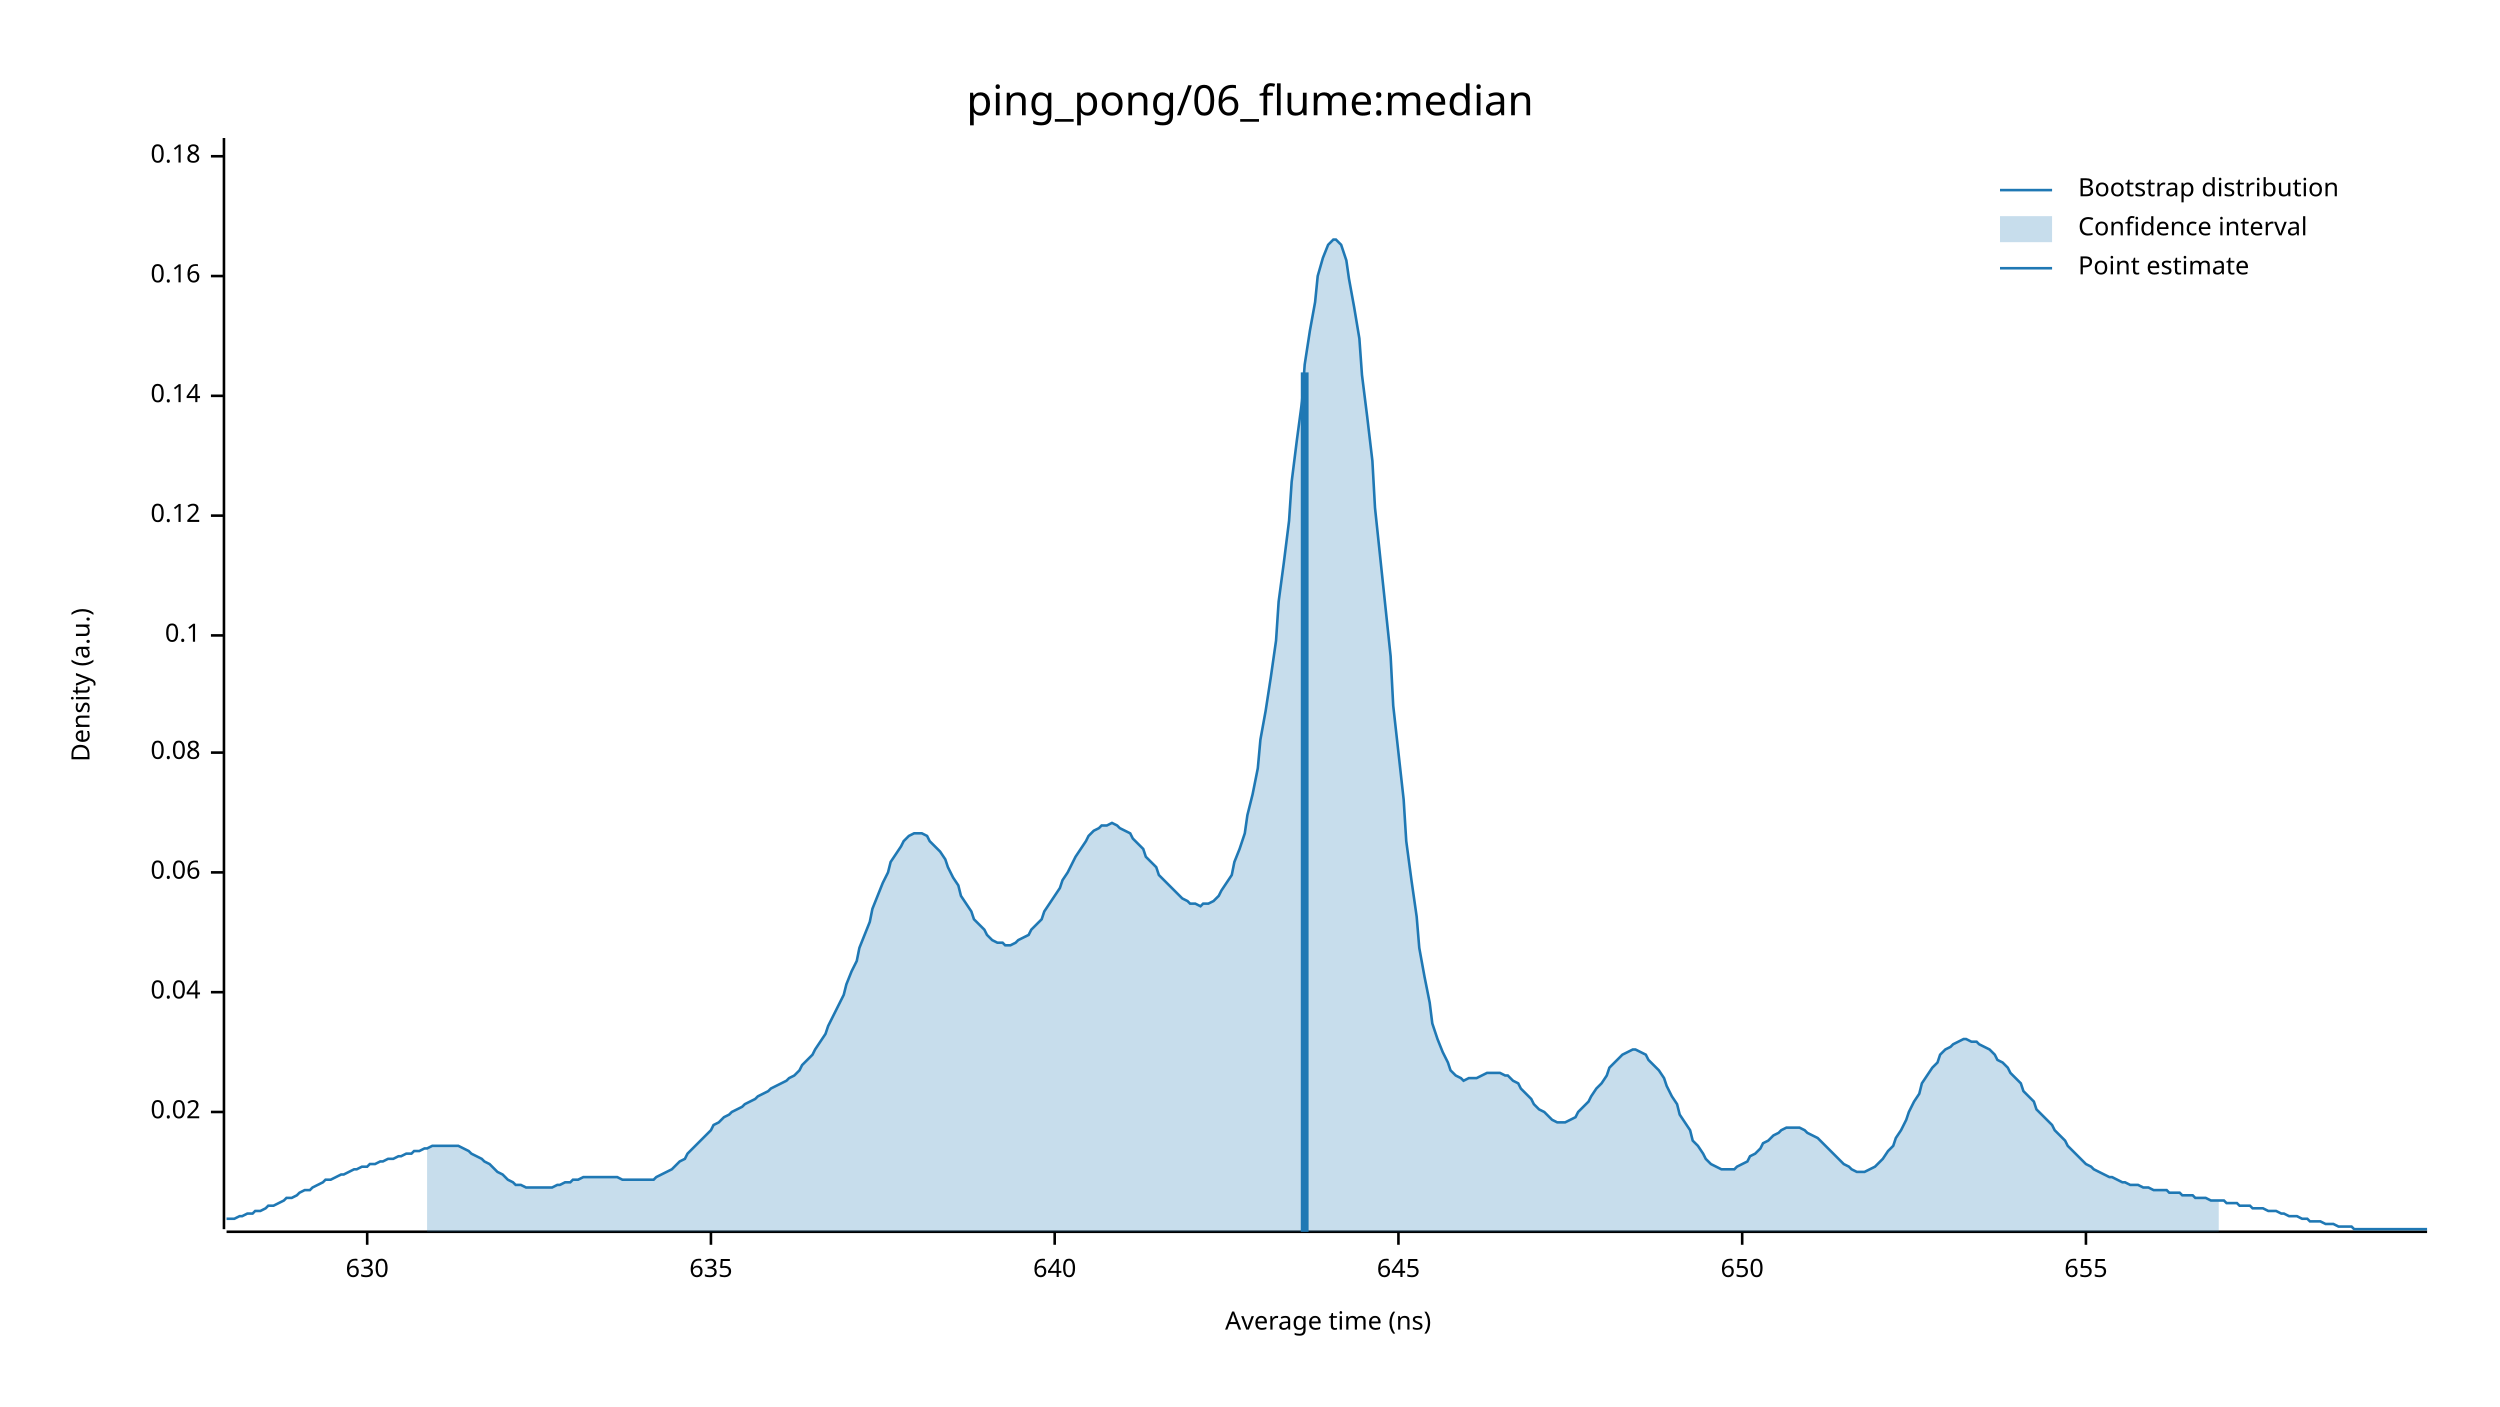
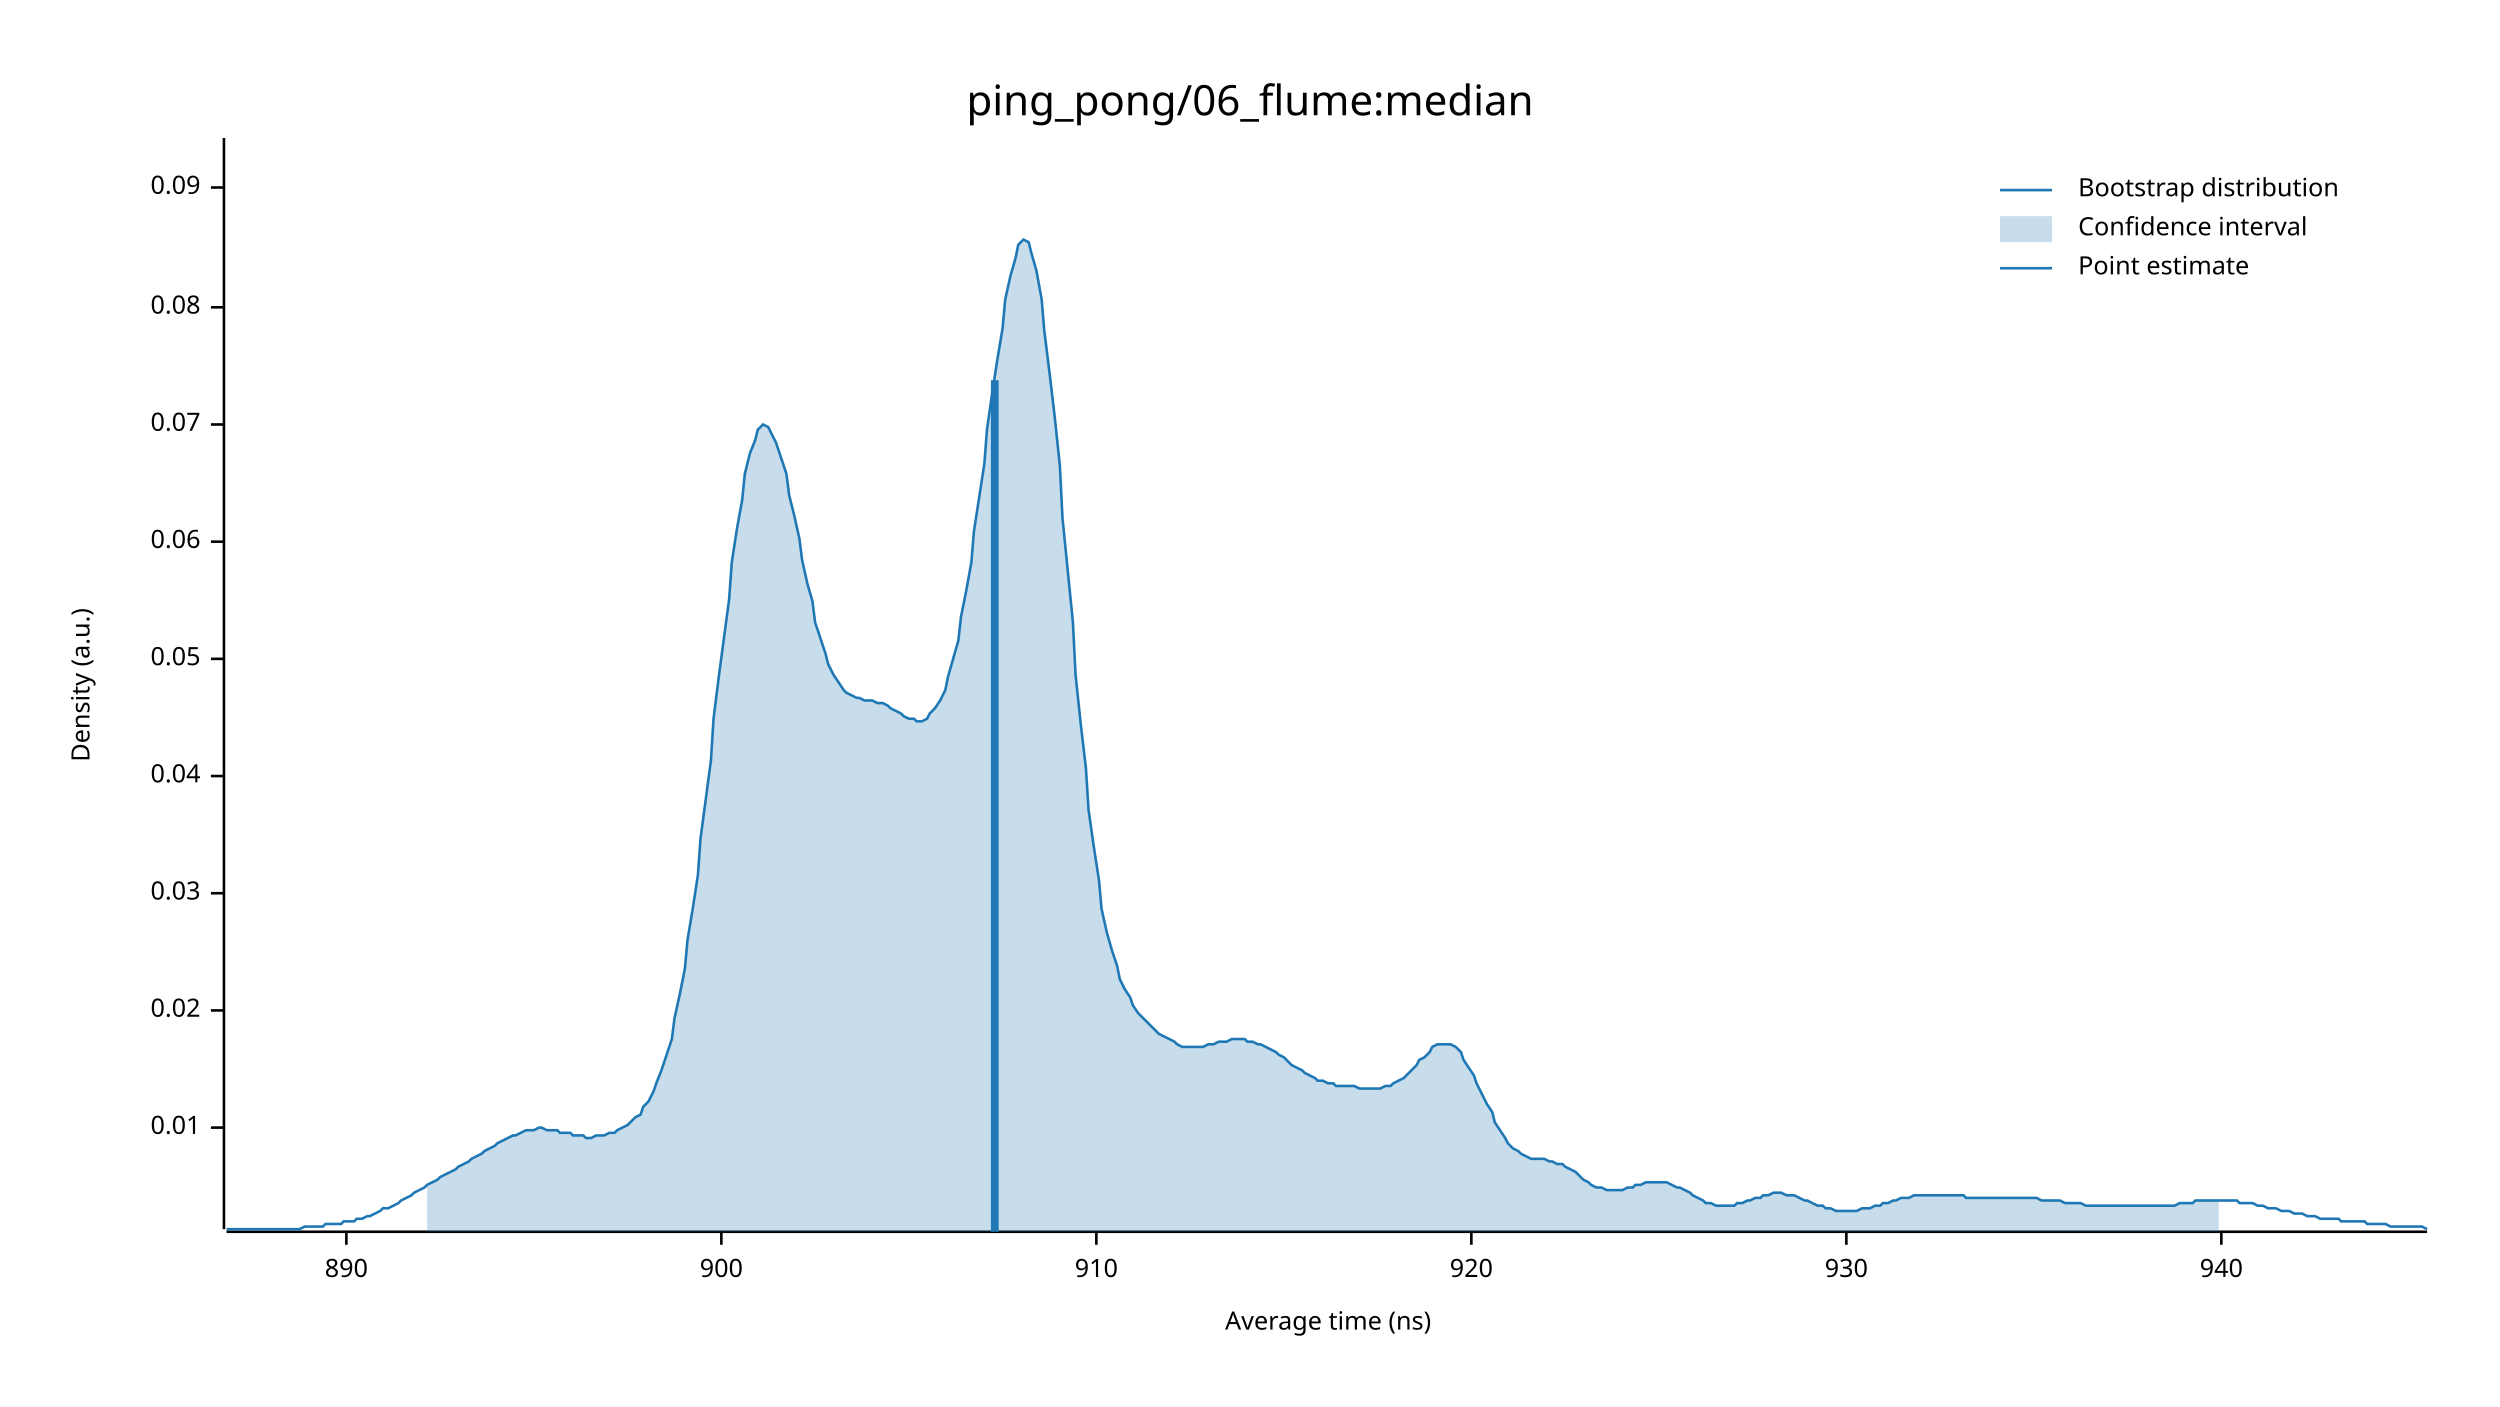
<svg xmlns="http://www.w3.org/2000/svg" width="960" height="540" viewBox="0 0 960 540">
  <text x="480" y="32" dy="0.76em" text-anchor="middle" font-family="sans-serif" font-size="16.129" opacity="1" fill="#000000">
ping_pong/06_flume:median
</text>
  <text x="27" y="263" dy="0.76em" text-anchor="middle" font-family="sans-serif" font-size="9.677" opacity="1" fill="#000000" transform="rotate(270, 27, 263)">
Density (a.u.)
</text>
  <text x="510" y="513" dy="-0.5ex" text-anchor="middle" font-family="sans-serif" font-size="9.677" opacity="1" fill="#000000">
Average time (ns)
</text>
  <polyline fill="none" opacity="1" stroke="#000000" stroke-width="1" points="86,53 86,472 " />
-   <text x="77" y="427" dy="0.5ex" text-anchor="end" font-family="sans-serif" font-size="9.677" opacity="1" fill="#000000">
+   <text x="77" y="433" dy="0.5ex" text-anchor="end" font-family="sans-serif" font-size="9.677" opacity="1" fill="#000000">
+ 0.01
+ </text>
+   <polyline fill="none" opacity="1" stroke="#000000" stroke-width="1" points="81,433 86,433 " />
+   <text x="77" y="388" dy="0.5ex" text-anchor="end" font-family="sans-serif" font-size="9.677" opacity="1" fill="#000000">
0.02
</text>
-   <polyline fill="none" opacity="1" stroke="#000000" stroke-width="1" points="81,427 86,427 " />
-   <text x="77" y="381" dy="0.5ex" text-anchor="end" font-family="sans-serif" font-size="9.677" opacity="1" fill="#000000">
+   <polyline fill="none" opacity="1" stroke="#000000" stroke-width="1" points="81,388 86,388 " />
+   <text x="77" y="343" dy="0.5ex" text-anchor="end" font-family="sans-serif" font-size="9.677" opacity="1" fill="#000000">
+ 0.03
+ </text>
+   <polyline fill="none" opacity="1" stroke="#000000" stroke-width="1" points="81,343 86,343 " />
+   <text x="77" y="298" dy="0.5ex" text-anchor="end" font-family="sans-serif" font-size="9.677" opacity="1" fill="#000000">
0.04
</text>
-   <polyline fill="none" opacity="1" stroke="#000000" stroke-width="1" points="81,381 86,381 " />
-   <text x="77" y="335" dy="0.5ex" text-anchor="end" font-family="sans-serif" font-size="9.677" opacity="1" fill="#000000">
+   <polyline fill="none" opacity="1" stroke="#000000" stroke-width="1" points="81,298 86,298 " />
+   <text x="77" y="253" dy="0.5ex" text-anchor="end" font-family="sans-serif" font-size="9.677" opacity="1" fill="#000000">
+ 0.05
+ </text>
+   <polyline fill="none" opacity="1" stroke="#000000" stroke-width="1" points="81,253 86,253 " />
+   <text x="77" y="208" dy="0.5ex" text-anchor="end" font-family="sans-serif" font-size="9.677" opacity="1" fill="#000000">
0.06
</text>
-   <polyline fill="none" opacity="1" stroke="#000000" stroke-width="1" points="81,335 86,335 " />
-   <text x="77" y="289" dy="0.5ex" text-anchor="end" font-family="sans-serif" font-size="9.677" opacity="1" fill="#000000">
+   <polyline fill="none" opacity="1" stroke="#000000" stroke-width="1" points="81,208 86,208 " />
+   <text x="77" y="163" dy="0.5ex" text-anchor="end" font-family="sans-serif" font-size="9.677" opacity="1" fill="#000000">
+ 0.07
+ </text>
+   <polyline fill="none" opacity="1" stroke="#000000" stroke-width="1" points="81,163 86,163 " />
+   <text x="77" y="118" dy="0.5ex" text-anchor="end" font-family="sans-serif" font-size="9.677" opacity="1" fill="#000000">
0.08
</text>
-   <polyline fill="none" opacity="1" stroke="#000000" stroke-width="1" points="81,289 86,289 " />
-   <text x="77" y="244" dy="0.5ex" text-anchor="end" font-family="sans-serif" font-size="9.677" opacity="1" fill="#000000">
- 0.1
+   <polyline fill="none" opacity="1" stroke="#000000" stroke-width="1" points="81,118 86,118 " />
+   <text x="77" y="72" dy="0.5ex" text-anchor="end" font-family="sans-serif" font-size="9.677" opacity="1" fill="#000000">
+ 0.09
</text>
-   <polyline fill="none" opacity="1" stroke="#000000" stroke-width="1" points="81,244 86,244 " />
-   <text x="77" y="198" dy="0.5ex" text-anchor="end" font-family="sans-serif" font-size="9.677" opacity="1" fill="#000000">
- 0.12
+   <polyline fill="none" opacity="1" stroke="#000000" stroke-width="1" points="81,72 86,72 " />
+   <polyline fill="none" opacity="1" stroke="#000000" stroke-width="1" points="87,473 932,473 " />
+   <text x="133" y="483" dy="0.76em" text-anchor="middle" font-family="sans-serif" font-size="9.677" opacity="1" fill="#000000">
+ 890
</text>
-   <polyline fill="none" opacity="1" stroke="#000000" stroke-width="1" points="81,198 86,198 " />
-   <text x="77" y="152" dy="0.5ex" text-anchor="end" font-family="sans-serif" font-size="9.677" opacity="1" fill="#000000">
- 0.14
+   <polyline fill="none" opacity="1" stroke="#000000" stroke-width="1" points="133,473 133,478 " />
+   <text x="277" y="483" dy="0.76em" text-anchor="middle" font-family="sans-serif" font-size="9.677" opacity="1" fill="#000000">
+ 900
</text>
-   <polyline fill="none" opacity="1" stroke="#000000" stroke-width="1" points="81,152 86,152 " />
-   <text x="77" y="106" dy="0.5ex" text-anchor="end" font-family="sans-serif" font-size="9.677" opacity="1" fill="#000000">
- 0.16
+   <polyline fill="none" opacity="1" stroke="#000000" stroke-width="1" points="277,473 277,478 " />
+   <text x="421" y="483" dy="0.76em" text-anchor="middle" font-family="sans-serif" font-size="9.677" opacity="1" fill="#000000">
+ 910
</text>
-   <polyline fill="none" opacity="1" stroke="#000000" stroke-width="1" points="81,106 86,106 " />
-   <text x="77" y="60" dy="0.5ex" text-anchor="end" font-family="sans-serif" font-size="9.677" opacity="1" fill="#000000">
- 0.18
+   <polyline fill="none" opacity="1" stroke="#000000" stroke-width="1" points="421,473 421,478 " />
+   <text x="565" y="483" dy="0.76em" text-anchor="middle" font-family="sans-serif" font-size="9.677" opacity="1" fill="#000000">
+ 920
</text>
-   <polyline fill="none" opacity="1" stroke="#000000" stroke-width="1" points="81,60 86,60 " />
-   <polyline fill="none" opacity="1" stroke="#000000" stroke-width="1" points="87,473 932,473 " />
-   <text x="141" y="483" dy="0.76em" text-anchor="middle" font-family="sans-serif" font-size="9.677" opacity="1" fill="#000000">
- 630
+   <polyline fill="none" opacity="1" stroke="#000000" stroke-width="1" points="565,473 565,478 " />
+   <text x="709" y="483" dy="0.76em" text-anchor="middle" font-family="sans-serif" font-size="9.677" opacity="1" fill="#000000">
+ 930
</text>
-   <polyline fill="none" opacity="1" stroke="#000000" stroke-width="1" points="141,473 141,478 " />
-   <text x="273" y="483" dy="0.76em" text-anchor="middle" font-family="sans-serif" font-size="9.677" opacity="1" fill="#000000">
- 635
+   <polyline fill="none" opacity="1" stroke="#000000" stroke-width="1" points="709,473 709,478 " />
+   <text x="853" y="483" dy="0.76em" text-anchor="middle" font-family="sans-serif" font-size="9.677" opacity="1" fill="#000000">
+ 940
</text>
-   <polyline fill="none" opacity="1" stroke="#000000" stroke-width="1" points="273,473 273,478 " />
-   <text x="405" y="483" dy="0.76em" text-anchor="middle" font-family="sans-serif" font-size="9.677" opacity="1" fill="#000000">
- 640
- </text>
-   <polyline fill="none" opacity="1" stroke="#000000" stroke-width="1" points="405,473 405,478 " />
-   <text x="537" y="483" dy="0.76em" text-anchor="middle" font-family="sans-serif" font-size="9.677" opacity="1" fill="#000000">
- 645
- </text>
-   <polyline fill="none" opacity="1" stroke="#000000" stroke-width="1" points="537,473 537,478 " />
-   <text x="669" y="483" dy="0.76em" text-anchor="middle" font-family="sans-serif" font-size="9.677" opacity="1" fill="#000000">
- 650
- </text>
-   <polyline fill="none" opacity="1" stroke="#000000" stroke-width="1" points="669,473 669,478 " />
-   <text x="801" y="483" dy="0.76em" text-anchor="middle" font-family="sans-serif" font-size="9.677" opacity="1" fill="#000000">
- 655
- </text>
-   <polyline fill="none" opacity="1" stroke="#000000" stroke-width="1" points="801,473 801,478 " />
-   <polyline fill="none" opacity="1" stroke="#1F78B4" stroke-width="1" points="87,468 88,468 90,468 92,467 93,467 95,466 97,466 98,465 100,465 102,464 103,463 105,463 107,462 109,461 110,460 112,460 114,459 115,458 117,457 119,457 120,456 122,455 124,454 125,453 127,453 129,452 131,451 132,451 134,450 136,449 137,449 139,448 141,448 142,447 144,447 146,446 147,446 149,445 151,445 153,444 154,444 156,443 158,443 159,442 161,442 163,441 164,441 166,440 168,440 169,440 171,440 173,440 175,440 176,440 178,441 180,442 181,443 183,444 185,445 186,446 188,447 190,449 191,450 193,451 195,453 197,454 198,455 200,455 202,456 203,456 205,456 207,456 208,456 210,456 212,456 214,455 215,455 217,454 219,454 220,453 222,453 224,452 225,452 227,452 229,452 230,452 232,452 234,452 236,452 237,452 239,453 241,453 242,453 244,453 246,453 247,453 249,453 251,453 252,452 254,451 256,450 258,449 259,448 261,446 263,445 264,443 266,441 268,439 269,438 271,436 273,434 274,432 276,431 278,429 280,428 281,427 283,426 285,425 286,424 288,423 290,422 291,421 293,420 295,419 296,418 298,417 300,416 302,415 303,414 305,413 307,411 308,409 310,407 312,405 313,403 315,400 317,397 318,394 320,390 322,386 324,382 325,378 327,373 329,369 330,364 332,359 334,354 335,349 337,344 339,339 341,335 342,331 344,328 346,325 347,323 349,321 351,320 352,320 354,320 356,321 357,323 359,325 361,327 363,330 364,333 366,337 368,340 369,344 371,347 373,350 374,353 376,355 378,357 379,359 381,361 383,362 385,362 386,363 388,363 390,362 391,361 393,360 395,359 396,357 398,355 400,353 401,350 403,347 405,344 407,341 408,338 410,335 412,331 413,329 415,326 417,323 418,321 420,319 422,318 423,317 425,317 427,316 429,317 430,318 432,319 434,320 435,322 437,324 439,326 440,329 442,331 444,333 445,336 447,338 449,340 451,342 452,343 454,345 456,346 457,347 459,347 461,348 462,347 464,347 466,346 468,344 469,342 471,339 473,336 474,331 476,326 478,320 479,313 481,305 483,295 484,284 486,273 488,260 490,246 491,231 493,216 495,200 496,185 498,169 500,154 501,140 503,127 505,116 506,106 508,99 510,94 512,92 513,92 515,94 517,100 518,107 520,118 522,130 523,144 525,160 527,177 528,195 530,214 532,233 534,252 535,271 537,289 539,307 540,323 542,338 544,352 545,364 547,375 549,385 550,393 552,399 554,404 556,408 557,411 559,413 561,414 562,415 564,414 566,414 567,414 569,413 571,412 573,412 574,412 576,412 578,413 579,413 581,415 583,416 584,418 586,420 588,422 589,424 591,426 593,427 595,429 596,430 598,431 600,431 601,431 603,430 605,429 606,427 608,425 610,423 611,421 613,418 615,416 617,413 618,410 620,408 622,406 623,405 625,404 627,403 628,403 630,404 632,405 633,407 635,409 637,411 639,414 640,417 642,421 644,424 645,428 647,431 649,434 650,438 652,440 654,443 655,445 657,447 659,448 661,449 662,449 664,449 666,449 667,448 669,447 671,446 672,444 674,443 676,441 677,439 679,438 681,436 683,435 684,434 686,433 688,433 689,433 691,433 693,434 694,435 696,436 698,437 700,439 701,440 703,442 705,444 706,445 708,447 710,448 711,449 713,450 715,450 716,450 718,449 720,448 722,446 723,445 725,442 727,440 728,437 730,434 732,430 733,427 735,423 737,420 738,416 740,413 742,410 744,408 745,405 747,403 749,402 750,401 752,400 754,399 755,399 757,400 759,400 760,401 762,402 764,403 766,405 767,407 769,408 771,410 772,412 774,414 776,416 777,419 779,421 781,423 782,426 784,428 786,430 788,432 789,434 791,436 793,438 794,440 796,442 798,444 799,445 801,447 803,448 804,449 806,450 808,451 810,452 811,452 813,453 815,454 816,454 818,455 820,455 821,455 823,456 825,456 827,457 828,457 830,457 832,457 833,458 835,458 837,458 838,459 840,459 842,459 843,460 845,460 847,460 849,461 850,461 852,461 854,461 855,462 857,462 859,462 860,463 862,463 864,463 865,464 867,464 869,464 871,465 872,465 874,465 876,466 877,466 879,467 881,467 882,467 884,468 886,468 887,469 889,469 891,469 893,470 894,470 896,470 898,471 899,471 901,471 903,471 904,472 906,472 908,472 909,472 911,472 913,472 915,472 916,472 918,472 920,472 921,472 923,472 925,472 926,472 928,472 930,472 932,472 " />
-   <polygon opacity="0.25" fill="#1F78B4" points="164,441 166,440 168,440 169,440 171,440 173,440 175,440 176,440 178,441 180,442 181,443 183,444 185,445 186,446 188,447 190,449 191,450 193,451 195,453 197,454 198,455 200,455 202,456 203,456 205,456 207,456 208,456 210,456 212,456 214,455 215,455 217,454 219,454 220,453 222,453 224,452 225,452 227,452 229,452 230,452 232,452 234,452 236,452 237,452 239,453 241,453 242,453 244,453 246,453 247,453 249,453 251,453 252,452 254,451 256,450 258,449 259,448 261,446 263,445 264,443 266,441 268,439 269,438 271,436 273,434 274,432 276,431 278,429 280,428 281,427 283,426 285,425 286,424 288,423 290,422 291,421 293,420 295,419 296,418 298,417 300,416 302,415 303,414 305,413 307,411 308,409 310,407 312,405 313,403 315,400 317,397 318,394 320,390 322,386 324,382 325,378 327,373 329,369 330,364 332,359 334,354 335,349 337,344 339,339 341,335 342,331 344,328 346,325 347,323 349,321 351,320 352,320 354,320 356,321 357,323 359,325 361,327 363,330 364,333 366,337 368,340 369,344 371,347 373,350 374,353 376,355 378,357 379,359 381,361 383,362 385,362 386,363 388,363 390,362 391,361 393,360 395,359 396,357 398,355 400,353 401,350 403,347 405,344 407,341 408,338 410,335 412,331 413,329 415,326 417,323 418,321 420,319 422,318 423,317 425,317 427,316 429,317 430,318 432,319 434,320 435,322 437,324 439,326 440,329 442,331 444,333 445,336 447,338 449,340 451,342 452,343 454,345 456,346 457,347 459,347 461,348 462,347 464,347 466,346 468,344 469,342 471,339 473,336 474,331 476,326 478,320 479,313 481,305 483,295 484,284 486,273 488,260 490,246 491,231 493,216 495,200 496,185 498,169 500,154 501,140 503,127 505,116 506,106 508,99 510,94 512,92 513,92 515,94 517,100 518,107 520,118 522,130 523,144 525,160 527,177 528,195 530,214 532,233 534,252 535,271 537,289 539,307 540,323 542,338 544,352 545,364 547,375 549,385 550,393 552,399 554,404 556,408 557,411 559,413 561,414 562,415 564,414 566,414 567,414 569,413 571,412 573,412 574,412 576,412 578,413 579,413 581,415 583,416 584,418 586,420 588,422 589,424 591,426 593,427 595,429 596,430 598,431 600,431 601,431 603,430 605,429 606,427 608,425 610,423 611,421 613,418 615,416 617,413 618,410 620,408 622,406 623,405 625,404 627,403 628,403 630,404 632,405 633,407 635,409 637,411 639,414 640,417 642,421 644,424 645,428 647,431 649,434 650,438 652,440 654,443 655,445 657,447 659,448 661,449 662,449 664,449 666,449 667,448 669,447 671,446 672,444 674,443 676,441 677,439 679,438 681,436 683,435 684,434 686,433 688,433 689,433 691,433 693,434 694,435 696,436 698,437 700,439 701,440 703,442 705,444 706,445 708,447 710,448 711,449 713,450 715,450 716,450 718,449 720,448 722,446 723,445 725,442 727,440 728,437 730,434 732,430 733,427 735,423 737,420 738,416 740,413 742,410 744,408 745,405 747,403 749,402 750,401 752,400 754,399 755,399 757,400 759,400 760,401 762,402 764,403 766,405 767,407 769,408 771,410 772,412 774,414 776,416 777,419 779,421 781,423 782,426 784,428 786,430 788,432 789,434 791,436 793,438 794,440 796,442 798,444 799,445 801,447 803,448 804,449 806,450 808,451 810,452 811,452 813,453 815,454 816,454 818,455 820,455 821,455 823,456 825,456 827,457 828,457 830,457 832,457 833,458 835,458 837,458 838,459 840,459 842,459 843,460 845,460 847,460 849,461 850,461 852,461 852,473 164,473 " />
-   <polyline fill="none" opacity="1" stroke="#1F78B4" stroke-width="3" points="501,473 501,143 " />
+   <polyline fill="none" opacity="1" stroke="#000000" stroke-width="1" points="853,473 853,478 " />
+   <polyline fill="none" opacity="1" stroke="#1F78B4" stroke-width="1" points="87,472 88,472 90,472 92,472 93,472 95,472 97,472 98,472 100,472 102,472 103,472 105,472 107,472 109,472 110,472 112,472 114,472 115,472 117,471 119,471 120,471 122,471 124,471 125,470 127,470 129,470 131,470 132,469 134,469 136,469 137,468 139,468 141,467 142,467 144,466 146,465 147,464 149,464 151,463 153,462 154,461 156,460 158,459 159,458 161,457 163,456 164,455 166,454 168,453 169,452 171,451 173,450 175,449 176,448 178,447 180,446 181,445 183,444 185,443 186,442 188,441 190,440 191,439 193,438 195,437 197,436 198,436 200,435 202,434 203,434 205,434 207,433 208,433 210,434 212,434 214,434 215,435 217,435 219,435 220,436 222,436 224,436 225,437 227,437 229,436 230,436 232,436 234,435 236,435 237,434 239,433 241,432 242,431 244,429 246,428 247,425 249,423 251,419 252,416 254,411 256,405 258,399 259,391 261,382 263,372 264,361 266,349 268,336 269,322 271,307 273,292 274,276 276,260 278,245 280,230 281,216 283,203 285,192 286,182 288,174 290,169 291,165 293,163 295,164 296,166 298,170 300,176 302,182 303,190 305,198 307,207 308,215 310,224 312,231 313,239 315,245 317,251 318,255 320,259 322,262 324,265 325,266 327,267 329,268 330,268 332,269 334,269 335,269 337,270 339,270 341,271 342,272 344,273 346,274 347,275 349,276 351,276 352,277 354,277 356,276 357,274 359,272 361,269 363,265 364,260 366,253 368,246 369,237 371,227 373,216 374,204 376,191 378,178 379,165 381,151 383,138 385,126 386,115 388,106 390,99 391,94 393,92 395,93 396,97 398,104 400,115 401,127 403,143 405,160 407,179 408,199 410,219 412,239 413,259 415,278 417,295 418,311 420,325 422,338 423,349 425,358 427,365 429,371 430,376 432,380 434,383 435,386 437,389 439,391 440,392 442,394 444,396 445,397 447,398 449,399 451,400 452,401 454,402 456,402 457,402 459,402 461,402 462,402 464,401 466,401 468,400 469,400 471,400 473,399 474,399 476,399 478,399 479,400 481,400 483,401 484,401 486,402 488,403 490,404 491,405 493,406 495,408 496,409 498,410 500,411 501,412 503,413 505,414 506,415 508,415 510,416 512,416 513,417 515,417 517,417 518,417 520,417 522,418 523,418 525,418 527,418 528,418 530,418 532,417 534,417 535,416 537,415 539,414 540,413 542,411 544,409 545,407 547,406 549,404 550,402 552,401 554,401 556,401 557,401 559,402 561,404 562,407 564,410 566,413 567,416 569,420 571,424 573,427 574,431 576,434 578,437 579,439 581,441 583,442 584,443 586,444 588,445 589,445 591,445 593,445 595,446 596,446 598,447 600,447 601,448 603,449 605,450 606,451 608,453 610,454 611,455 613,456 615,456 617,457 618,457 620,457 622,457 623,457 625,456 627,456 628,455 630,455 632,454 633,454 635,454 637,454 639,454 640,454 642,455 644,456 645,456 647,457 649,458 650,459 652,460 654,461 655,462 657,462 659,463 661,463 662,463 664,463 666,463 667,462 669,462 671,461 672,461 674,460 676,460 677,459 679,459 681,458 683,458 684,458 686,459 688,459 689,459 691,460 693,461 694,461 696,462 698,463 700,463 701,464 703,464 705,465 706,465 708,465 710,465 711,465 713,465 715,464 716,464 718,464 720,463 722,463 723,462 725,462 727,461 728,461 730,460 732,460 733,460 735,459 737,459 738,459 740,459 742,459 744,459 745,459 747,459 749,459 750,459 752,459 754,459 755,460 757,460 759,460 760,460 762,460 764,460 766,460 767,460 769,460 771,460 772,460 774,460 776,460 777,460 779,460 781,460 782,460 784,461 786,461 788,461 789,461 791,461 793,462 794,462 796,462 798,462 799,462 801,463 803,463 804,463 806,463 808,463 810,463 811,463 813,463 815,463 816,463 818,463 820,463 821,463 823,463 825,463 827,463 828,463 830,463 832,463 833,463 835,463 837,462 838,462 840,462 842,462 843,461 845,461 847,461 849,461 850,461 852,461 854,461 855,461 857,461 859,461 860,462 862,462 864,462 865,462 867,463 869,463 871,464 872,464 874,464 876,465 877,465 879,465 881,466 882,466 884,466 886,467 887,467 889,467 891,468 893,468 894,468 896,468 898,468 899,469 901,469 903,469 904,469 906,469 908,469 909,470 911,470 913,470 915,470 916,470 918,471 920,471 921,471 923,471 925,471 926,471 928,471 930,471 932,472 " />
+   <polygon opacity="0.25" fill="#1F78B4" points="164,455 166,454 168,453 169,452 171,451 173,450 175,449 176,448 178,447 180,446 181,445 183,444 185,443 186,442 188,441 190,440 191,439 193,438 195,437 197,436 198,436 200,435 202,434 203,434 205,434 207,433 208,433 210,434 212,434 214,434 215,435 217,435 219,435 220,436 222,436 224,436 225,437 227,437 229,436 230,436 232,436 234,435 236,435 237,434 239,433 241,432 242,431 244,429 246,428 247,425 249,423 251,419 252,416 254,411 256,405 258,399 259,391 261,382 263,372 264,361 266,349 268,336 269,322 271,307 273,292 274,276 276,260 278,245 280,230 281,216 283,203 285,192 286,182 288,174 290,169 291,165 293,163 295,164 296,166 298,170 300,176 302,182 303,190 305,198 307,207 308,215 310,224 312,231 313,239 315,245 317,251 318,255 320,259 322,262 324,265 325,266 327,267 329,268 330,268 332,269 334,269 335,269 337,270 339,270 341,271 342,272 344,273 346,274 347,275 349,276 351,276 352,277 354,277 356,276 357,274 359,272 361,269 363,265 364,260 366,253 368,246 369,237 371,227 373,216 374,204 376,191 378,178 379,165 381,151 383,138 385,126 386,115 388,106 390,99 391,94 393,92 395,93 396,97 398,104 400,115 401,127 403,143 405,160 407,179 408,199 410,219 412,239 413,259 415,278 417,295 418,311 420,325 422,338 423,349 425,358 427,365 429,371 430,376 432,380 434,383 435,386 437,389 439,391 440,392 442,394 444,396 445,397 447,398 449,399 451,400 452,401 454,402 456,402 457,402 459,402 461,402 462,402 464,401 466,401 468,400 469,400 471,400 473,399 474,399 476,399 478,399 479,400 481,400 483,401 484,401 486,402 488,403 490,404 491,405 493,406 495,408 496,409 498,410 500,411 501,412 503,413 505,414 506,415 508,415 510,416 512,416 513,417 515,417 517,417 518,417 520,417 522,418 523,418 525,418 527,418 528,418 530,418 532,417 534,417 535,416 537,415 539,414 540,413 542,411 544,409 545,407 547,406 549,404 550,402 552,401 554,401 556,401 557,401 559,402 561,404 562,407 564,410 566,413 567,416 569,420 571,424 573,427 574,431 576,434 578,437 579,439 581,441 583,442 584,443 586,444 588,445 589,445 591,445 593,445 595,446 596,446 598,447 600,447 601,448 603,449 605,450 606,451 608,453 610,454 611,455 613,456 615,456 617,457 618,457 620,457 622,457 623,457 625,456 627,456 628,455 630,455 632,454 633,454 635,454 637,454 639,454 640,454 642,455 644,456 645,456 647,457 649,458 650,459 652,460 654,461 655,462 657,462 659,463 661,463 662,463 664,463 666,463 667,462 669,462 671,461 672,461 674,460 676,460 677,459 679,459 681,458 683,458 684,458 686,459 688,459 689,459 691,460 693,461 694,461 696,462 698,463 700,463 701,464 703,464 705,465 706,465 708,465 710,465 711,465 713,465 715,464 716,464 718,464 720,463 722,463 723,462 725,462 727,461 728,461 730,460 732,460 733,460 735,459 737,459 738,459 740,459 742,459 744,459 745,459 747,459 749,459 750,459 752,459 754,459 755,460 757,460 759,460 760,460 762,460 764,460 766,460 767,460 769,460 771,460 772,460 774,460 776,460 777,460 779,460 781,460 782,460 784,461 786,461 788,461 789,461 791,461 793,462 794,462 796,462 798,462 799,462 801,463 803,463 804,463 806,463 808,463 810,463 811,463 813,463 815,463 816,463 818,463 820,463 821,463 823,463 825,463 827,463 828,463 830,463 832,463 833,463 835,463 837,462 838,462 840,462 842,462 843,461 845,461 847,461 849,461 850,461 852,461 852,473 164,473 " />
+   <polyline fill="none" opacity="1" stroke="#1F78B4" stroke-width="3" points="382,473 382,146 " />
  <text x="798" y="68" dy="0.76em" text-anchor="start" font-family="sans-serif" font-size="9.677" opacity="1" fill="#000000">
Bootstrap distribution
</text>
  <text x="798" y="83" dy="0.76em" text-anchor="start" font-family="sans-serif" font-size="9.677" opacity="1" fill="#000000">
Confidence interval
</text>
  <text x="798" y="98" dy="0.76em" text-anchor="start" font-family="sans-serif" font-size="9.677" opacity="1" fill="#000000">
Point estimate
</text>
  <polyline fill="none" opacity="1" stroke="#1F78B4" stroke-width="1" points="768,73 788,73 " />
  <rect x="768" y="83" width="20" height="10" opacity="0.25" fill="#1F78B4" stroke="none" />
  <polyline fill="none" opacity="1" stroke="#1F78B4" stroke-width="1" points="768,103 788,103 " />
</svg>
